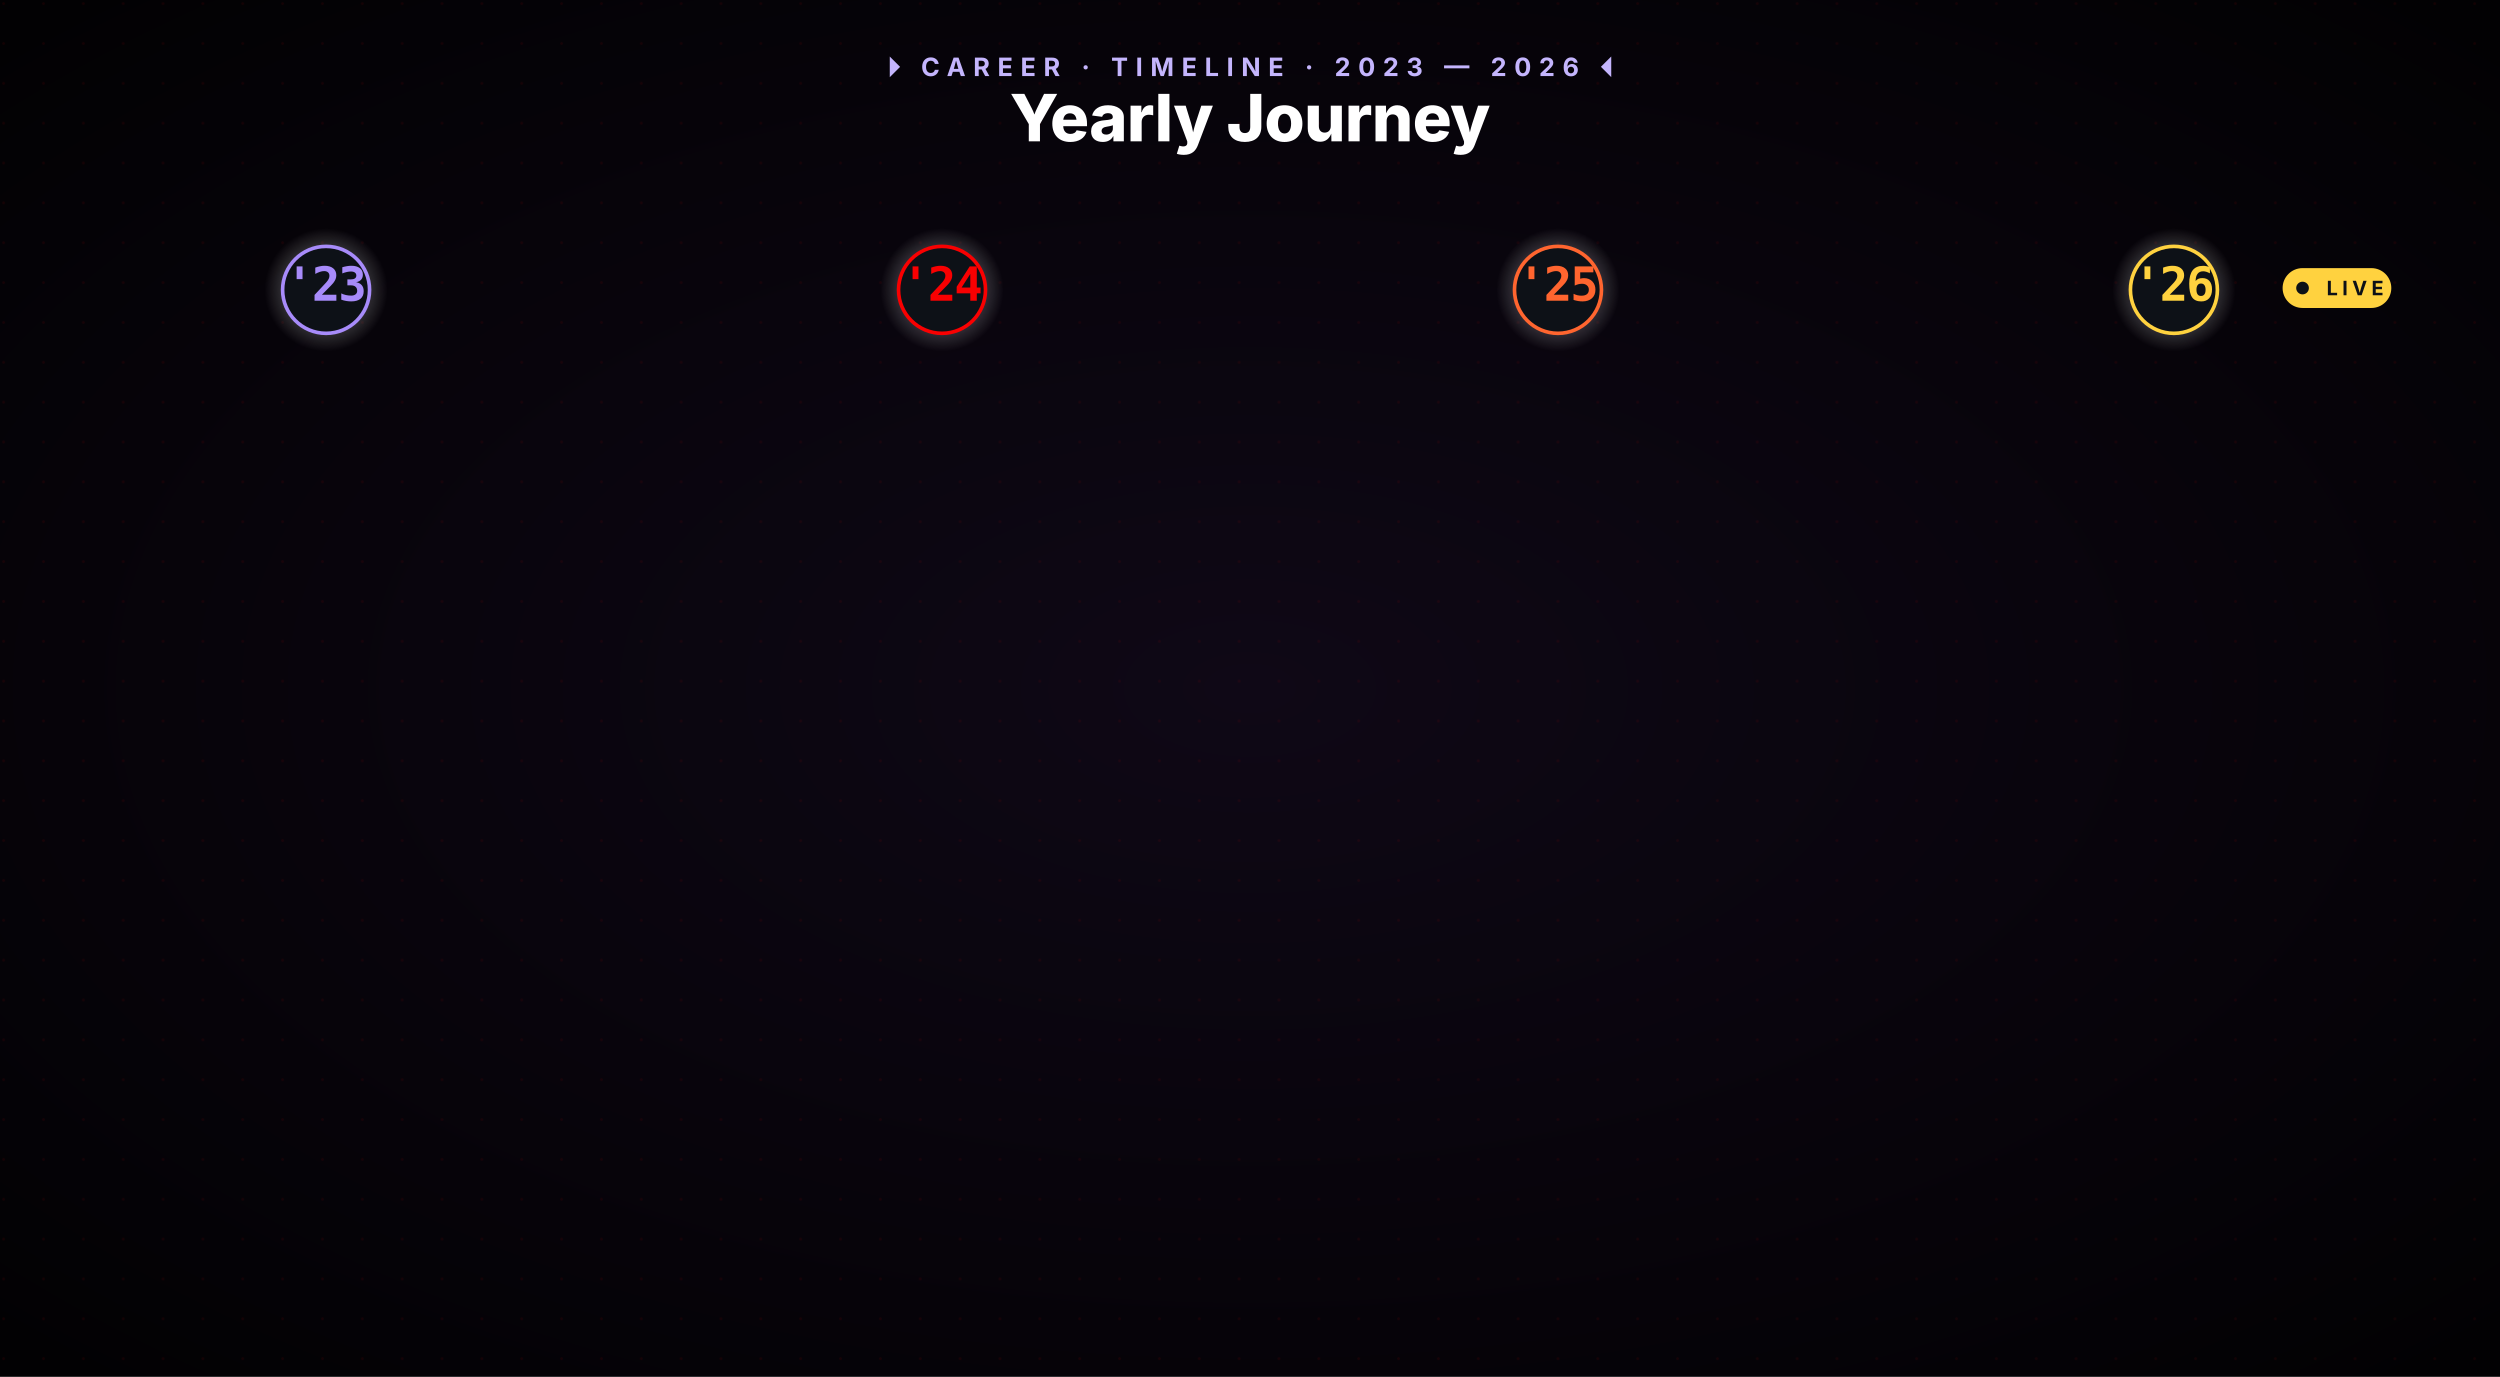
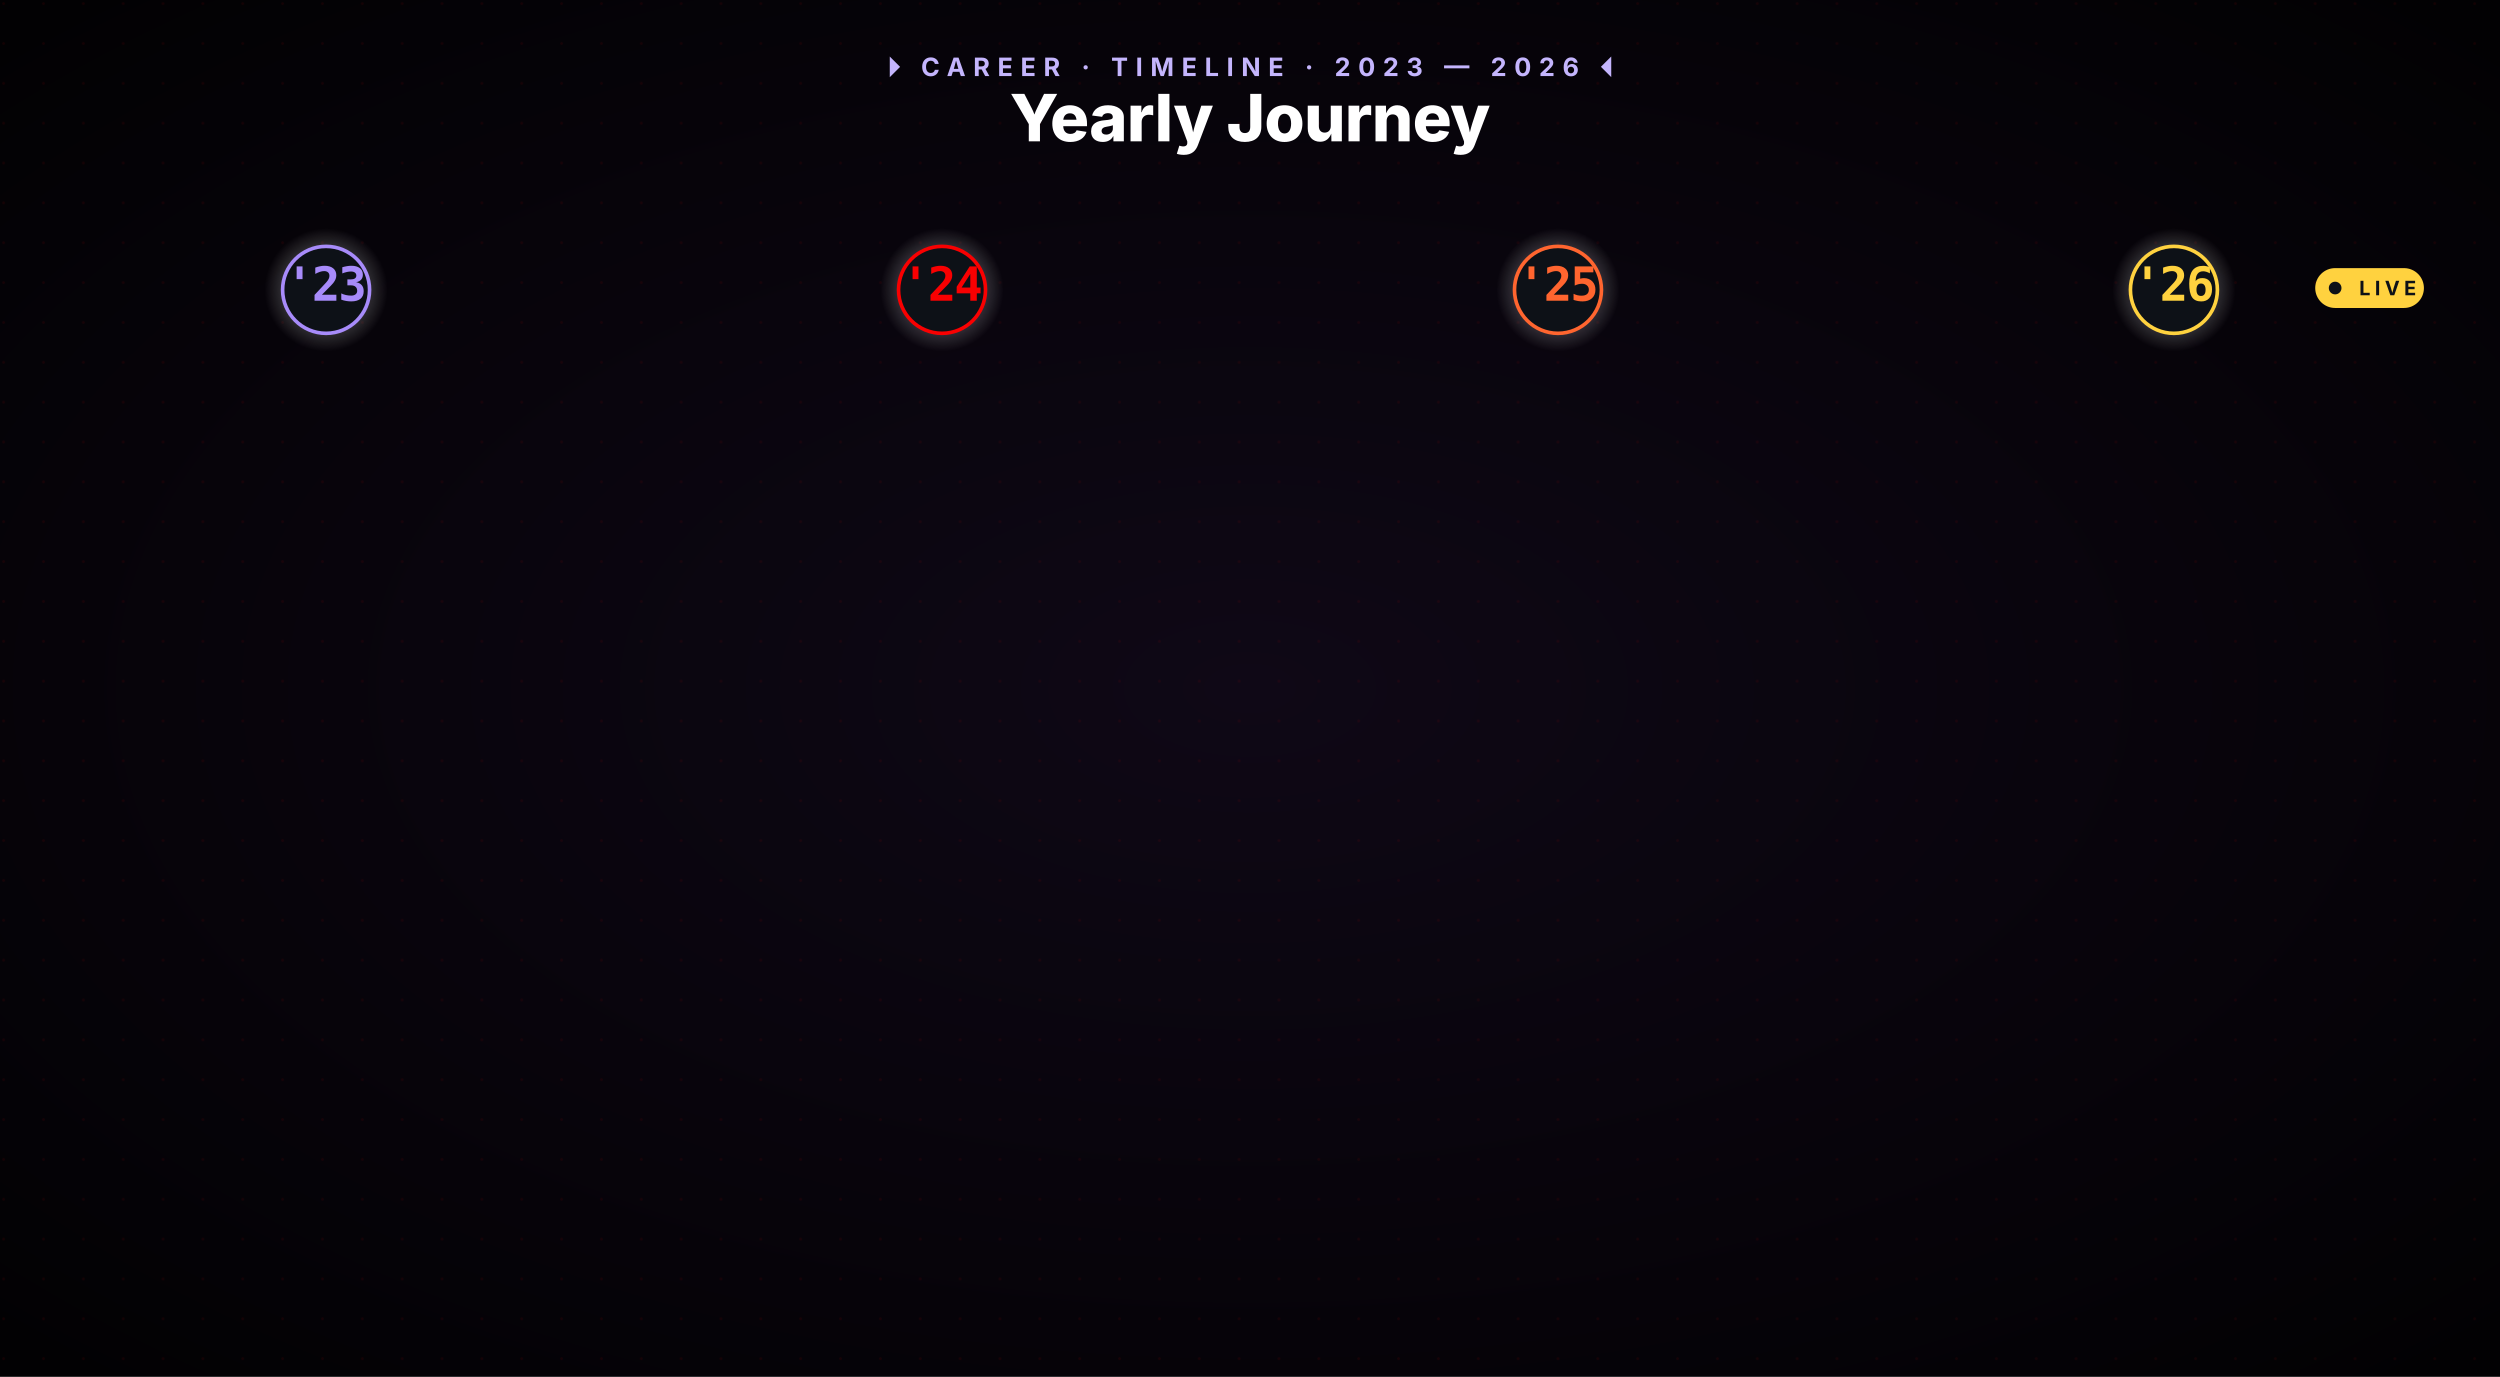
<svg xmlns="http://www.w3.org/2000/svg" width="1380" height="760" viewBox="0 0 1380 760" role="img" aria-label="Career timeline 2023 — 2026">
  <style>
    .t-display     { font-family: 'Inter','SF Pro Display','Segoe UI',sans-serif; font-weight: 800; font-size: 36px; letter-spacing: -0.01em; fill: #FFFFFF; }
    .t-tag         { font-family: 'Inter','SF Pro Display','Segoe UI',sans-serif; font-weight: 700; font-size: 14px; letter-spacing: 0.30em; text-transform: uppercase; fill: #C4B5FD; }
    .t-year        { font-family: 'JetBrains Mono','SF Mono',Consolas,monospace; font-weight: 800; font-size: 26px; letter-spacing: -0.04em; }
    .t-year-tag    { font-family: 'Inter','SF Pro Display','Segoe UI',sans-serif; font-weight: 700; font-size: 11px; letter-spacing: 0.22em; text-transform: uppercase; }
    .t-headline    { font-family: 'Inter','SF Pro Display','Segoe UI',sans-serif; font-weight: 800; font-size: 26px; letter-spacing: -0.01em; fill: #FFFFFF; }
    .t-highlight   { font-family: 'Inter','SF Pro Display','Segoe UI',sans-serif; font-weight: 500; font-size: 15px; fill: #E8E8E8; }
    .t-bullet      { font-family: 'JetBrains Mono','SF Mono',Consolas,monospace; font-weight: 700; font-size: 17px; }
    .t-stat-num    { font-family: 'JetBrains Mono','SF Mono',Consolas,monospace; font-weight: 700; font-size: 22px; }
    .t-stat-lbl    { font-family: 'Inter','SF Pro Display','Segoe UI',sans-serif; font-weight: 700; font-size: 11px; letter-spacing: 0.15em; text-transform: uppercase; fill: #8B95A1; }
    .timeline-pulse { stroke-dasharray: 4 8; animation: tlflow 3s linear infinite; }
    @keyframes tlflow { to { stroke-dashoffset: -36; } }
    .marker-pulse { animation: markerPulse 2s ease-in-out infinite; transform-origin: center; transform-box: fill-box; }
    @keyframes markerPulse { 0%, 100% { transform: scale(1); opacity: 1; } 50% { transform: scale(1.10); opacity: 0.85; } }
    .live-pulse { animation: livePulse 1.4s ease-in-out infinite; transform-origin: center; transform-box: fill-box; }
-     @keyframes livePulse { 0%, 100% { transform: scale(1); filter: drop-shadow(0 0 4px rgba(255,210,63,0.6)); } 50% { transform: scale(1.06); filter: drop-shadow(0 0 14px rgba(255,210,63,1)); } }
+     @keyframes livePulse { 0%, 100% { transform: scale(1); filter: drop-shadow(0 0 3px rgba(255,210,63,0.5)); } 50% { transform: scale(1.06); filter: drop-shadow(0 0 8px rgba(255,210,63,0.9)); } }
    .card-rise { opacity: 0; animation: cardRise 0.9s cubic-bezier(0.22,1,0.36,1) forwards; }
    @keyframes cardRise { to { opacity: 1; } }
    .y0 { animation-delay: 0.30s; } .y1 { animation-delay: 0.50s; }
    .y2 { animation-delay: 0.70s; } .y3 { animation-delay: 0.90s; }
    .y4 { animation-delay: 1.10s; } .y5 { animation-delay: 1.30s; }
    /* Travelling edge highlight — colored segment loops around card perimeter,
       staggered per card. Matches the brain-region card pattern from R2-4. */
    .card-edge { stroke-dasharray: 80 1700; animation: cardEdgeTravel 4.4s linear infinite; filter: url(#cardEdgeGlow); opacity: 0.95; }
    @keyframes cardEdgeTravel { to { stroke-dashoffset: -1780; } }
    .ce0 { animation-delay: 0s; } .ce1 { animation-delay: 0.7s; }
    .ce2 { animation-delay: 1.4s; } .ce3 { animation-delay: 2.1s; }
    .ce4 { animation-delay: 2.8s; } .ce5 { animation-delay: 3.5s; }
    /* Inner radial glow — soft accent pulse from card center, slow 5s. */
    .card-inner-pulse { animation: cardPulse 5s ease-in-out infinite; }
    @keyframes cardPulse { 0%, 100% { opacity: 0.55; } 50% { opacity: 1.0; } }
  </style>
  <defs>
    <radialGradient id="bgRadial" cx="50%" cy="50%" r="80%">
      <stop offset="0%" stop-color="#0F0816" />
      <stop offset="100%" stop-color="#000000" />
    </radialGradient>
    <pattern id="dots" x="0" y="0" width="22" height="22" patternUnits="userSpaceOnUse">
      <circle cx="2" cy="2" r="0.8" fill="#F90001" fill-opacity="0.07" />
    </pattern>
    <linearGradient id="tlGrad" x1="0" y1="0" x2="1" y2="0">
      <stop offset="0%" stop-color="#A78BFA" />
      <stop offset="33%" stop-color="#F90001" />
      <stop offset="66%" stop-color="#FF652F" />
      <stop offset="100%" stop-color="#FFD23F" />
    </linearGradient>
    <linearGradient id="cardBg" x1="0" y1="0" x2="0" y2="1">
      <stop offset="0%" stop-color="#1C1428" stop-opacity="0.94" />
      <stop offset="100%" stop-color="#0A0612" stop-opacity="0.94" />
    </linearGradient>
    <radialGradient id="markerGlow" cx="50%" cy="50%" r="50%">
      <stop offset="0%" stop-color="#FFFFFF" stop-opacity="0.55" />
      <stop offset="100%" stop-color="#FFFFFF" stop-opacity="0" />
    </radialGradient>
    <filter id="cardShadowStacked" x="-50%" y="-50%" width="200%" height="200%">
      <feDropShadow dx="0" dy="2" stdDeviation="4" flood-color="#000" flood-opacity="0.30" />
      <feDropShadow dx="0" dy="6" stdDeviation="12" flood-color="#000" flood-opacity="0.40" />
      <feDropShadow dx="0" dy="14" stdDeviation="24" flood-color="#000" flood-opacity="0.30" />
    </filter>
    <filter id="cardEdgeGlow" x="-30%" y="-30%" width="160%" height="160%">
      <feGaussianBlur stdDeviation="1.2" />
    </filter>
  </defs>
  <rect width="1380" height="760" fill="url(#bgRadial)" />
  <rect width="1380" height="760" fill="url(#dots)" />
  <text x="690" y="42" class="t-tag" text-anchor="middle">⏵ CAREER · TIMELINE · 2023 — 2026 ⏴</text>
  <text x="690" y="78" class="t-display" text-anchor="middle">Yearly Journey</text>
  <line x1="140" y1="160" x2="1240" y2="160" stroke="url(#tlGrad)" stroke-width="3" stroke-opacity="0.4" />
  <line x1="140" y1="160" x2="1240" y2="160" stroke="url(#tlGrad)" stroke-width="3" class="timeline-pulse" />
  <g transform="translate(180,160)">
    <circle r="34" fill="url(#markerGlow)" />
    <circle r="24" fill="#0D1117" stroke="#A78BFA" stroke-width="2" class="marker-pulse" style="animation-delay:0.0s" />
    <text x="0" y="6" class="t-year" fill="#A78BFA" text-anchor="middle">'23</text>
  </g>
  <g transform="translate(520,160)">
    <circle r="34" fill="url(#markerGlow)" />
    <circle r="24" fill="#0D1117" stroke="#F90001" stroke-width="2" class="marker-pulse" style="animation-delay:0.3s" />
    <text x="0" y="6" class="t-year" fill="#F90001" text-anchor="middle">'24</text>
  </g>
  <g transform="translate(860,160)">
    <circle r="34" fill="url(#markerGlow)" />
    <circle r="24" fill="#0D1117" stroke="#FF652F" stroke-width="2" class="marker-pulse" style="animation-delay:0.6s" />
    <text x="0" y="6" class="t-year" fill="#FF652F" text-anchor="middle">'25</text>
  </g>
  <g transform="translate(1200,160)">
    <circle r="34" fill="url(#markerGlow)" />
    <circle r="24" fill="#0D1117" stroke="#FFD23F" stroke-width="2" class="marker-pulse" style="animation-delay:0.9s" />
    <text x="0" y="6" class="t-year" fill="#FFD23F" text-anchor="middle">'26</text>
-     <g transform="translate(60, 0)" class="live-pulse">
+     <g transform="translate(78, 0)" class="live-pulse">
      <rect x="0" y="-12" width="60" height="22" rx="11" fill="#FFD23F" />
      <circle cx="11" cy="-1" r="3.5" fill="#0D1117" />
      <text x="40" y="3" class="t-year-tag" fill="#0D1117" text-anchor="middle" font-weight="700">LIVE</text>
    </g>
  </g>
  <g transform="translate(20, 230)" class="card-rise y0">
    <line x1="160" y1="0" x2="160" y2="-60" stroke="#A78BFA" stroke-width="1" stroke-opacity="0.5" />
    <rect x="0" y="0" width="320" height="460" rx="16" fill="url(#cardBg)" filter="url(#cardShadowStacked)" />
    <rect x="6" y="6" width="308" height="448" rx="12" fill="#A78BFA" fill-opacity="0.10" class="card-inner-pulse" />
    <rect x="0" y="0" width="320" height="460" rx="16" fill="none" stroke="#A78BFA" stroke-width="2" pathLength="1780" class="card-edge ce0" />
    <text x="24" y="42" class="t-year-tag" fill="#A78BFA">2023 · ORIGIN</text>
    <text x="24" y="84" class="t-headline">First Steps</text>
    <line x1="24" y1="108" x2="296" y2="108" stroke="#21262D" stroke-width="1" />
    <text x="24" y="144" class="t-bullet" fill="#A78BFA">▸</text>
    <text x="48" y="144" class="t-highlight">Started shipping public projects —</text>
    <text x="48" y="164" class="t-highlight">Django-Store, Jobs-Portal,</text>
    <text x="48" y="184" class="t-highlight">BookStore.</text>
    <text x="24" y="222" class="t-bullet" fill="#A78BFA">▸</text>
    <text x="48" y="222" class="t-highlight">Built foundations in Python,</text>
    <text x="48" y="242" class="t-highlight">Django, REST APIs, JS &amp; HTML/CSS.</text>
    <text x="24" y="280" class="t-bullet" fill="#A78BFA">▸</text>
    <text x="48" y="280" class="t-highlight">Earned first community stars —</text>
    <text x="48" y="300" class="t-highlight">Jobs-Portal &amp; Django-Blog took</text>
    <text x="48" y="320" class="t-highlight">off.</text>
    <line x1="24" y1="388" x2="296" y2="388" stroke="#21262D" stroke-width="1" />
    <text x="24" y="422" class="t-stat-num" fill="#A78BFA">15+</text>
    <text x="24" y="444" class="t-stat-lbl">PROJECTS</text>
    <text x="114" y="422" class="t-stat-num" fill="#A78BFA">30★</text>
    <text x="114" y="444" class="t-stat-lbl">PEAK STARS</text>
    <text x="204" y="422" class="t-stat-num" fill="#A78BFA">FIRST</text>
    <text x="204" y="444" class="t-stat-lbl">CLIENT</text>
  </g>
  <g transform="translate(360, 230)" class="card-rise y1">
    <line x1="160" y1="0" x2="160" y2="-60" stroke="#F90001" stroke-width="1" stroke-opacity="0.5" />
    <rect x="0" y="0" width="320" height="460" rx="16" fill="url(#cardBg)" filter="url(#cardShadowStacked)" />
    <rect x="6" y="6" width="308" height="448" rx="12" fill="#F90001" fill-opacity="0.10" class="card-inner-pulse" />
    <rect x="0" y="0" width="320" height="460" rx="16" fill="none" stroke="#F90001" stroke-width="2" pathLength="1780" class="card-edge ce1" />
    <text x="24" y="42" class="t-year-tag" fill="#F90001">2024 · FOUNDATION</text>
    <text x="24" y="84" class="t-headline">A Year of Shipping</text>
    <line x1="24" y1="108" x2="296" y2="108" stroke="#21262D" stroke-width="1" />
    <text x="24" y="144" class="t-bullet" fill="#F90001">▸</text>
    <text x="48" y="144" class="t-highlight">Wave of full-stack Django + Vue</text>
    <text x="48" y="164" class="t-highlight">projects went live for real users.</text>
    <text x="24" y="202" class="t-bullet" fill="#F90001">▸</text>
    <text x="48" y="202" class="t-highlight">Established long-running client</text>
    <text x="48" y="222" class="t-highlight">engagements that still run today.</text>
    <text x="24" y="260" class="t-bullet" fill="#F90001">▸</text>
    <text x="48" y="260" class="t-highlight">Earned community recognition —</text>
    <text x="48" y="280" class="t-highlight">Barber-Salon hit 52★, Django-LMS</text>
    <text x="48" y="300" class="t-highlight">22★.</text>
    <line x1="24" y1="388" x2="296" y2="388" stroke="#21262D" stroke-width="1" />
    <text x="24" y="422" class="t-stat-num" fill="#F90001">25+</text>
    <text x="24" y="444" class="t-stat-lbl">PROJECTS</text>
    <text x="114" y="422" class="t-stat-num" fill="#F90001">52★</text>
    <text x="114" y="444" class="t-stat-lbl">PEAK STARS</text>
    <text x="204" y="422" class="t-stat-num" fill="#F90001">5+</text>
    <text x="204" y="444" class="t-stat-lbl">CLIENTS</text>
  </g>
  <g transform="translate(700, 230)" class="card-rise y2">
    <line x1="160" y1="0" x2="160" y2="-60" stroke="#FF652F" stroke-width="1" stroke-opacity="0.5" />
    <rect x="0" y="0" width="320" height="460" rx="16" fill="url(#cardBg)" filter="url(#cardShadowStacked)" />
    <rect x="6" y="6" width="308" height="448" rx="12" fill="#FF652F" fill-opacity="0.10" class="card-inner-pulse" />
    <rect x="0" y="0" width="320" height="460" rx="16" fill="none" stroke="#FF652F" stroke-width="2" pathLength="1780" class="card-edge ce2" />
    <text x="24" y="42" class="t-year-tag" fill="#FF652F">2025 · GROWTH</text>
    <text x="24" y="84" class="t-headline">Production &amp; AI</text>
    <line x1="24" y1="108" x2="296" y2="108" stroke="#21262D" stroke-width="1" />
    <text x="24" y="144" class="t-bullet" fill="#FF652F">▸</text>
    <text x="48" y="144" class="t-highlight">Maintained &amp; grew long-running</text>
    <text x="48" y="164" class="t-highlight">client systems through their first</text>
    <text x="48" y="184" class="t-highlight">full year in production.</text>
    <text x="24" y="222" class="t-bullet" fill="#FF652F">▸</text>
    <text x="48" y="222" class="t-highlight">Hands-on with the AI/LLM stack —</text>
    <text x="48" y="242" class="t-highlight">local models, RAG, agent</text>
    <text x="48" y="262" class="t-highlight">workflows.</text>
    <text x="24" y="300" class="t-bullet" fill="#FF652F">▸</text>
    <text x="48" y="300" class="t-highlight">Contributed to community &amp;</text>
    <text x="48" y="320" class="t-highlight">educational projects beyond own</text>
    <text x="48" y="340" class="t-highlight">work.</text>
    <line x1="24" y1="388" x2="296" y2="388" stroke="#21262D" stroke-width="1" />
    <text x="24" y="422" class="t-stat-num" fill="#FF652F">2+</text>
    <text x="24" y="444" class="t-stat-lbl">SAAS LIVE</text>
    <text x="114" y="422" class="t-stat-num" fill="#FF652F">10+</text>
    <text x="114" y="444" class="t-stat-lbl">AI EXPERIMENTS</text>
    <text x="204" y="422" class="t-stat-num" fill="#FF652F">200+</text>
    <text x="204" y="444" class="t-stat-lbl">DEPLOYS</text>
  </g>
  <g transform="translate(1040, 230)" class="card-rise y3">
    <line x1="160" y1="0" x2="160" y2="-60" stroke="#FFD23F" stroke-width="1" stroke-opacity="0.5" />
    <rect x="0" y="0" width="320" height="460" rx="16" fill="url(#cardBg)" filter="url(#cardShadowStacked)" />
    <rect x="6" y="6" width="308" height="448" rx="12" fill="#FFD23F" fill-opacity="0.10" class="card-inner-pulse" />
    <rect x="0" y="0" width="320" height="460" rx="16" fill="none" stroke="#FFD23F" stroke-width="2" pathLength="1780" class="card-edge ce3" />
    <text x="24" y="42" class="t-year-tag" fill="#FFD23F">2026 · CURRENT YEAR</text>
    <text x="24" y="84" class="t-headline">Tooling &amp; Reach</text>
    <line x1="24" y1="108" x2="296" y2="108" stroke="#21262D" stroke-width="1" />
    <text x="24" y="144" class="t-bullet" fill="#FFD23F">▸</text>
    <text x="48" y="144" class="t-highlight">Shifting to developer tooling &amp;</text>
    <text x="48" y="164" class="t-highlight">automation — building for</text>
    <text x="48" y="184" class="t-highlight">engineers, not just end users.</text>
    <text x="24" y="222" class="t-bullet" fill="#FFD23F">▸</text>
    <text x="48" y="222" class="t-highlight">Branching from web into desktop</text>
    <text x="48" y="242" class="t-highlight">and CLI applications.</text>
    <text x="24" y="280" class="t-bullet" fill="#FFD23F">▸</text>
    <text x="48" y="280" class="t-highlight">Investing in public presence —</text>
    <text x="48" y="300" class="t-highlight">portfolio, blog, open-source.</text>
    <line x1="24" y1="388" x2="296" y2="388" stroke="#21262D" stroke-width="1" />
    <text x="24" y="422" class="t-stat-num" fill="#FFD23F">5</text>
    <text x="24" y="444" class="t-stat-lbl">GH APPS</text>
    <text x="114" y="422" class="t-stat-num" fill="#FFD23F">v1</text>
    <text x="114" y="444" class="t-stat-lbl">PYDEV PLATFORM</text>
    <text x="204" y="422" class="t-stat-num" fill="#FFD23F">9+</text>
    <text x="204" y="444" class="t-stat-lbl">NEW REPOS</text>
  </g>
</svg>
